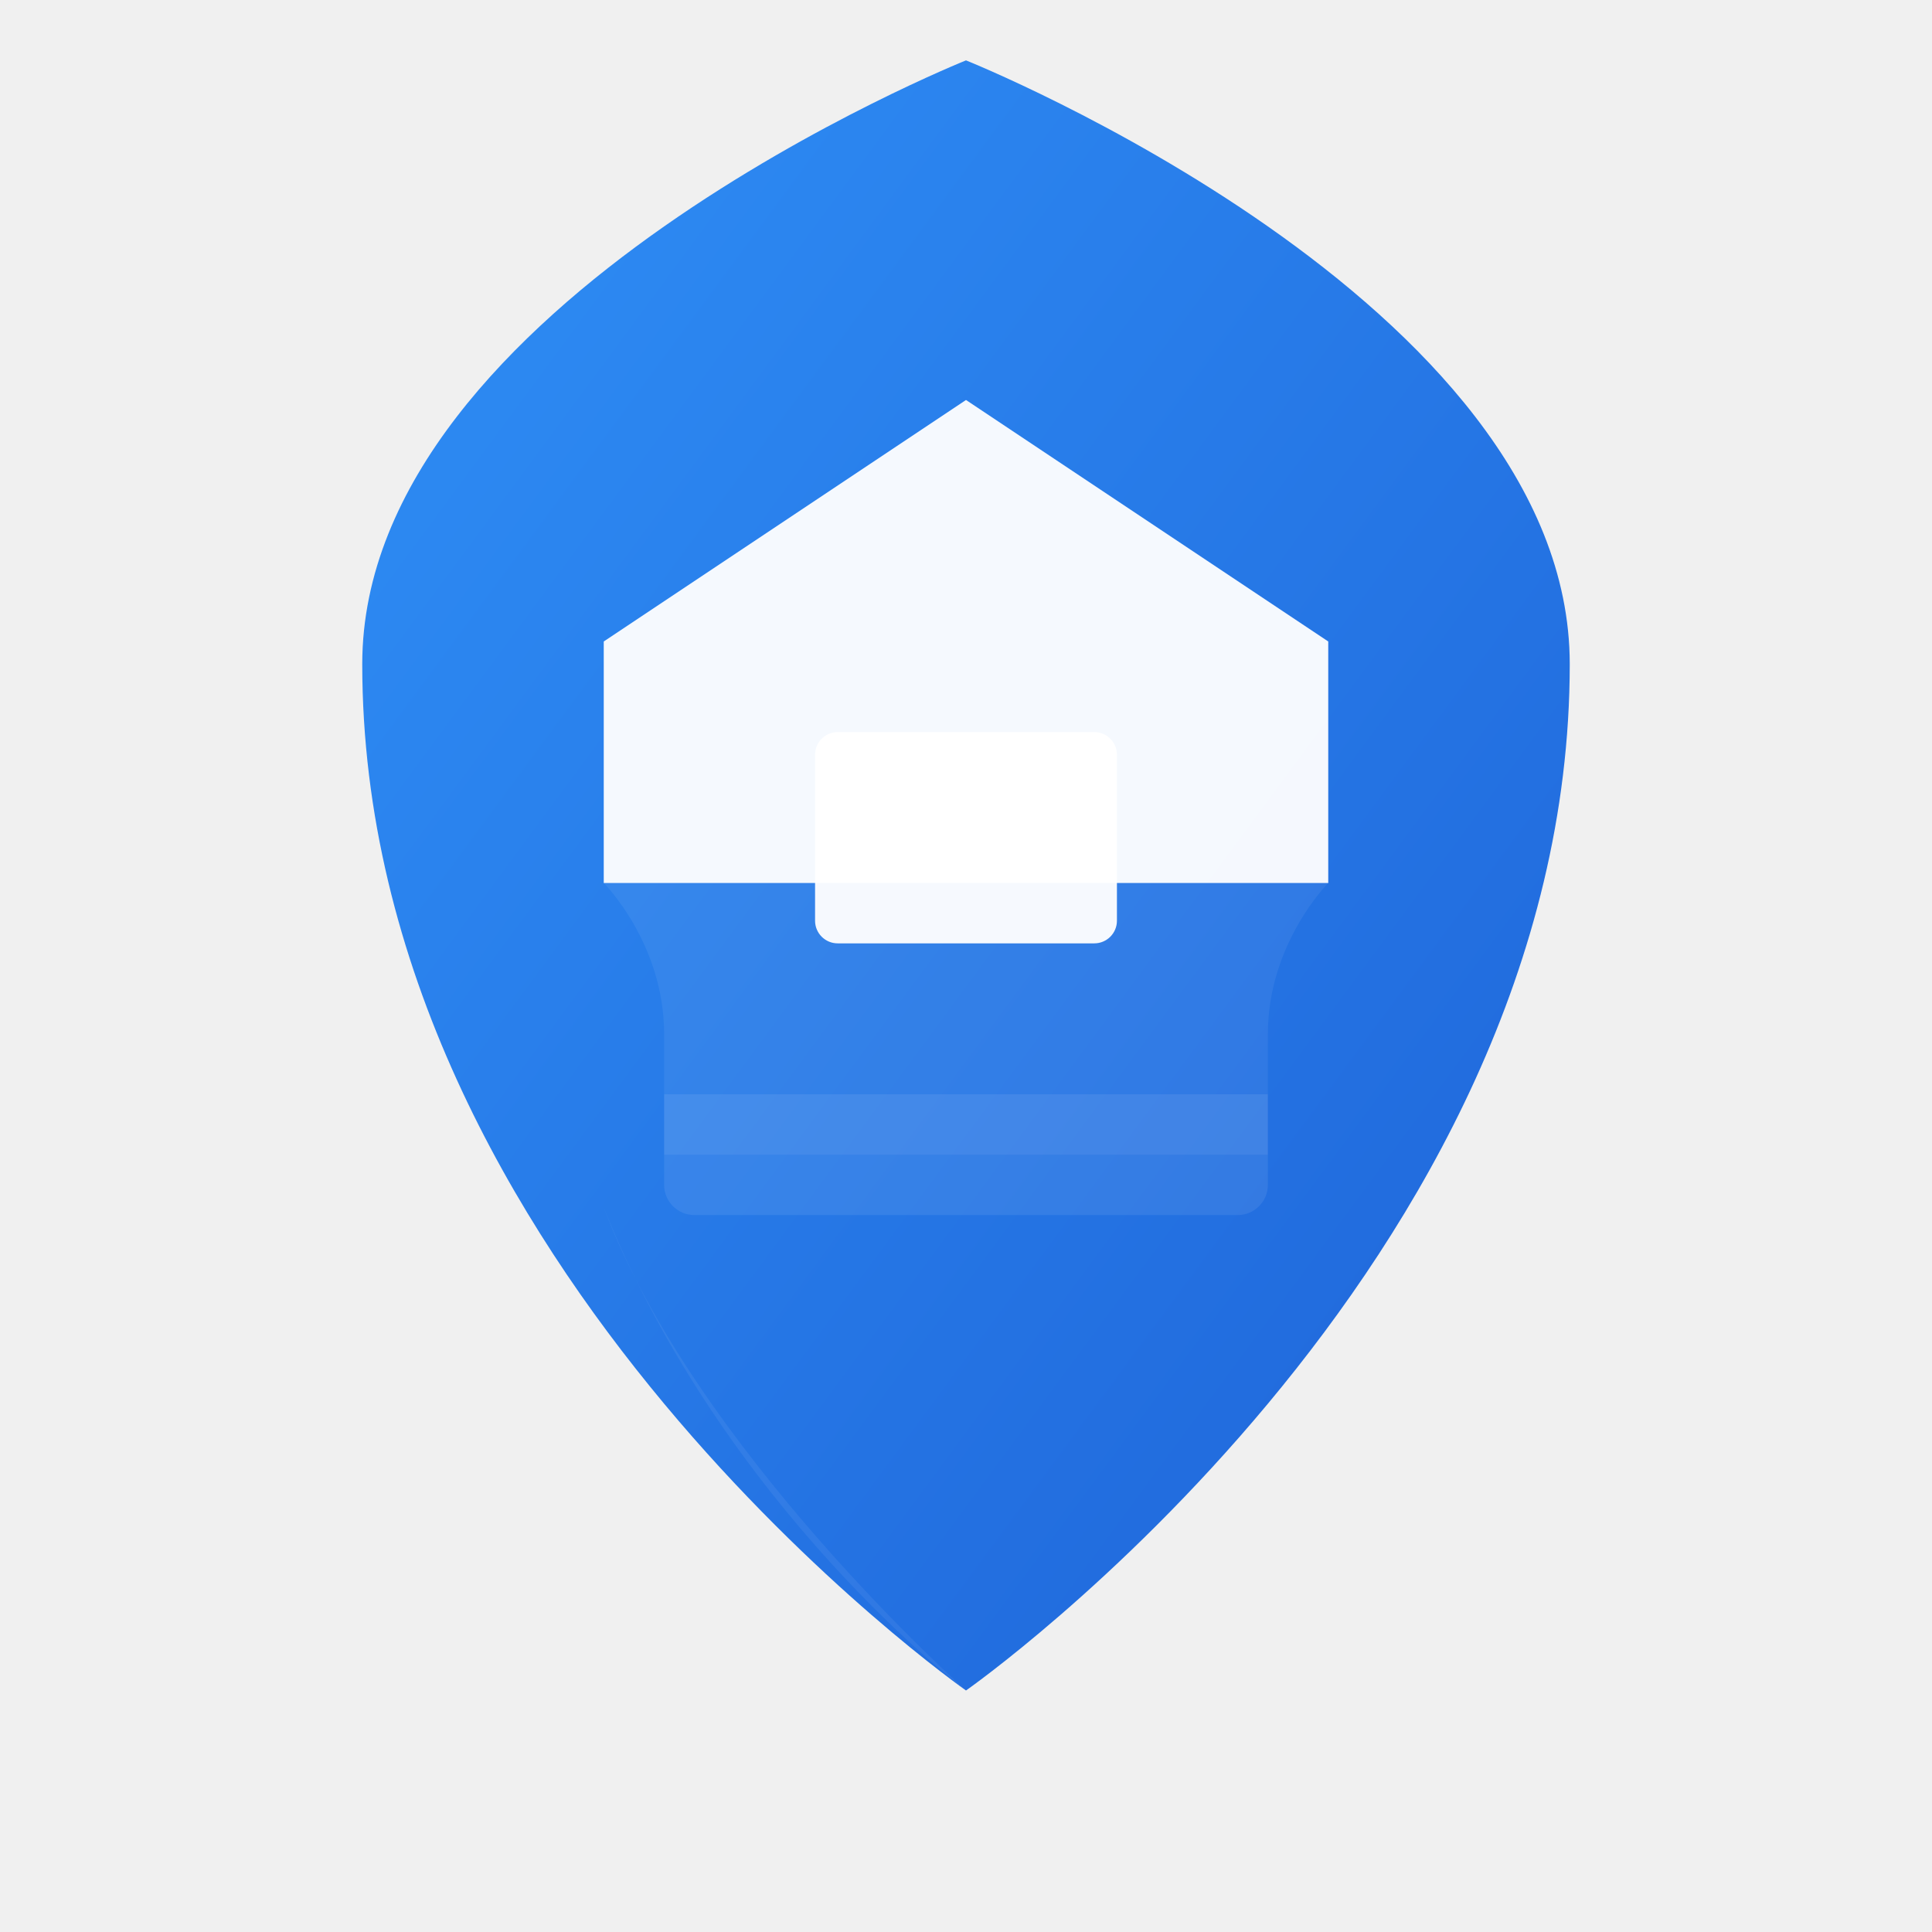
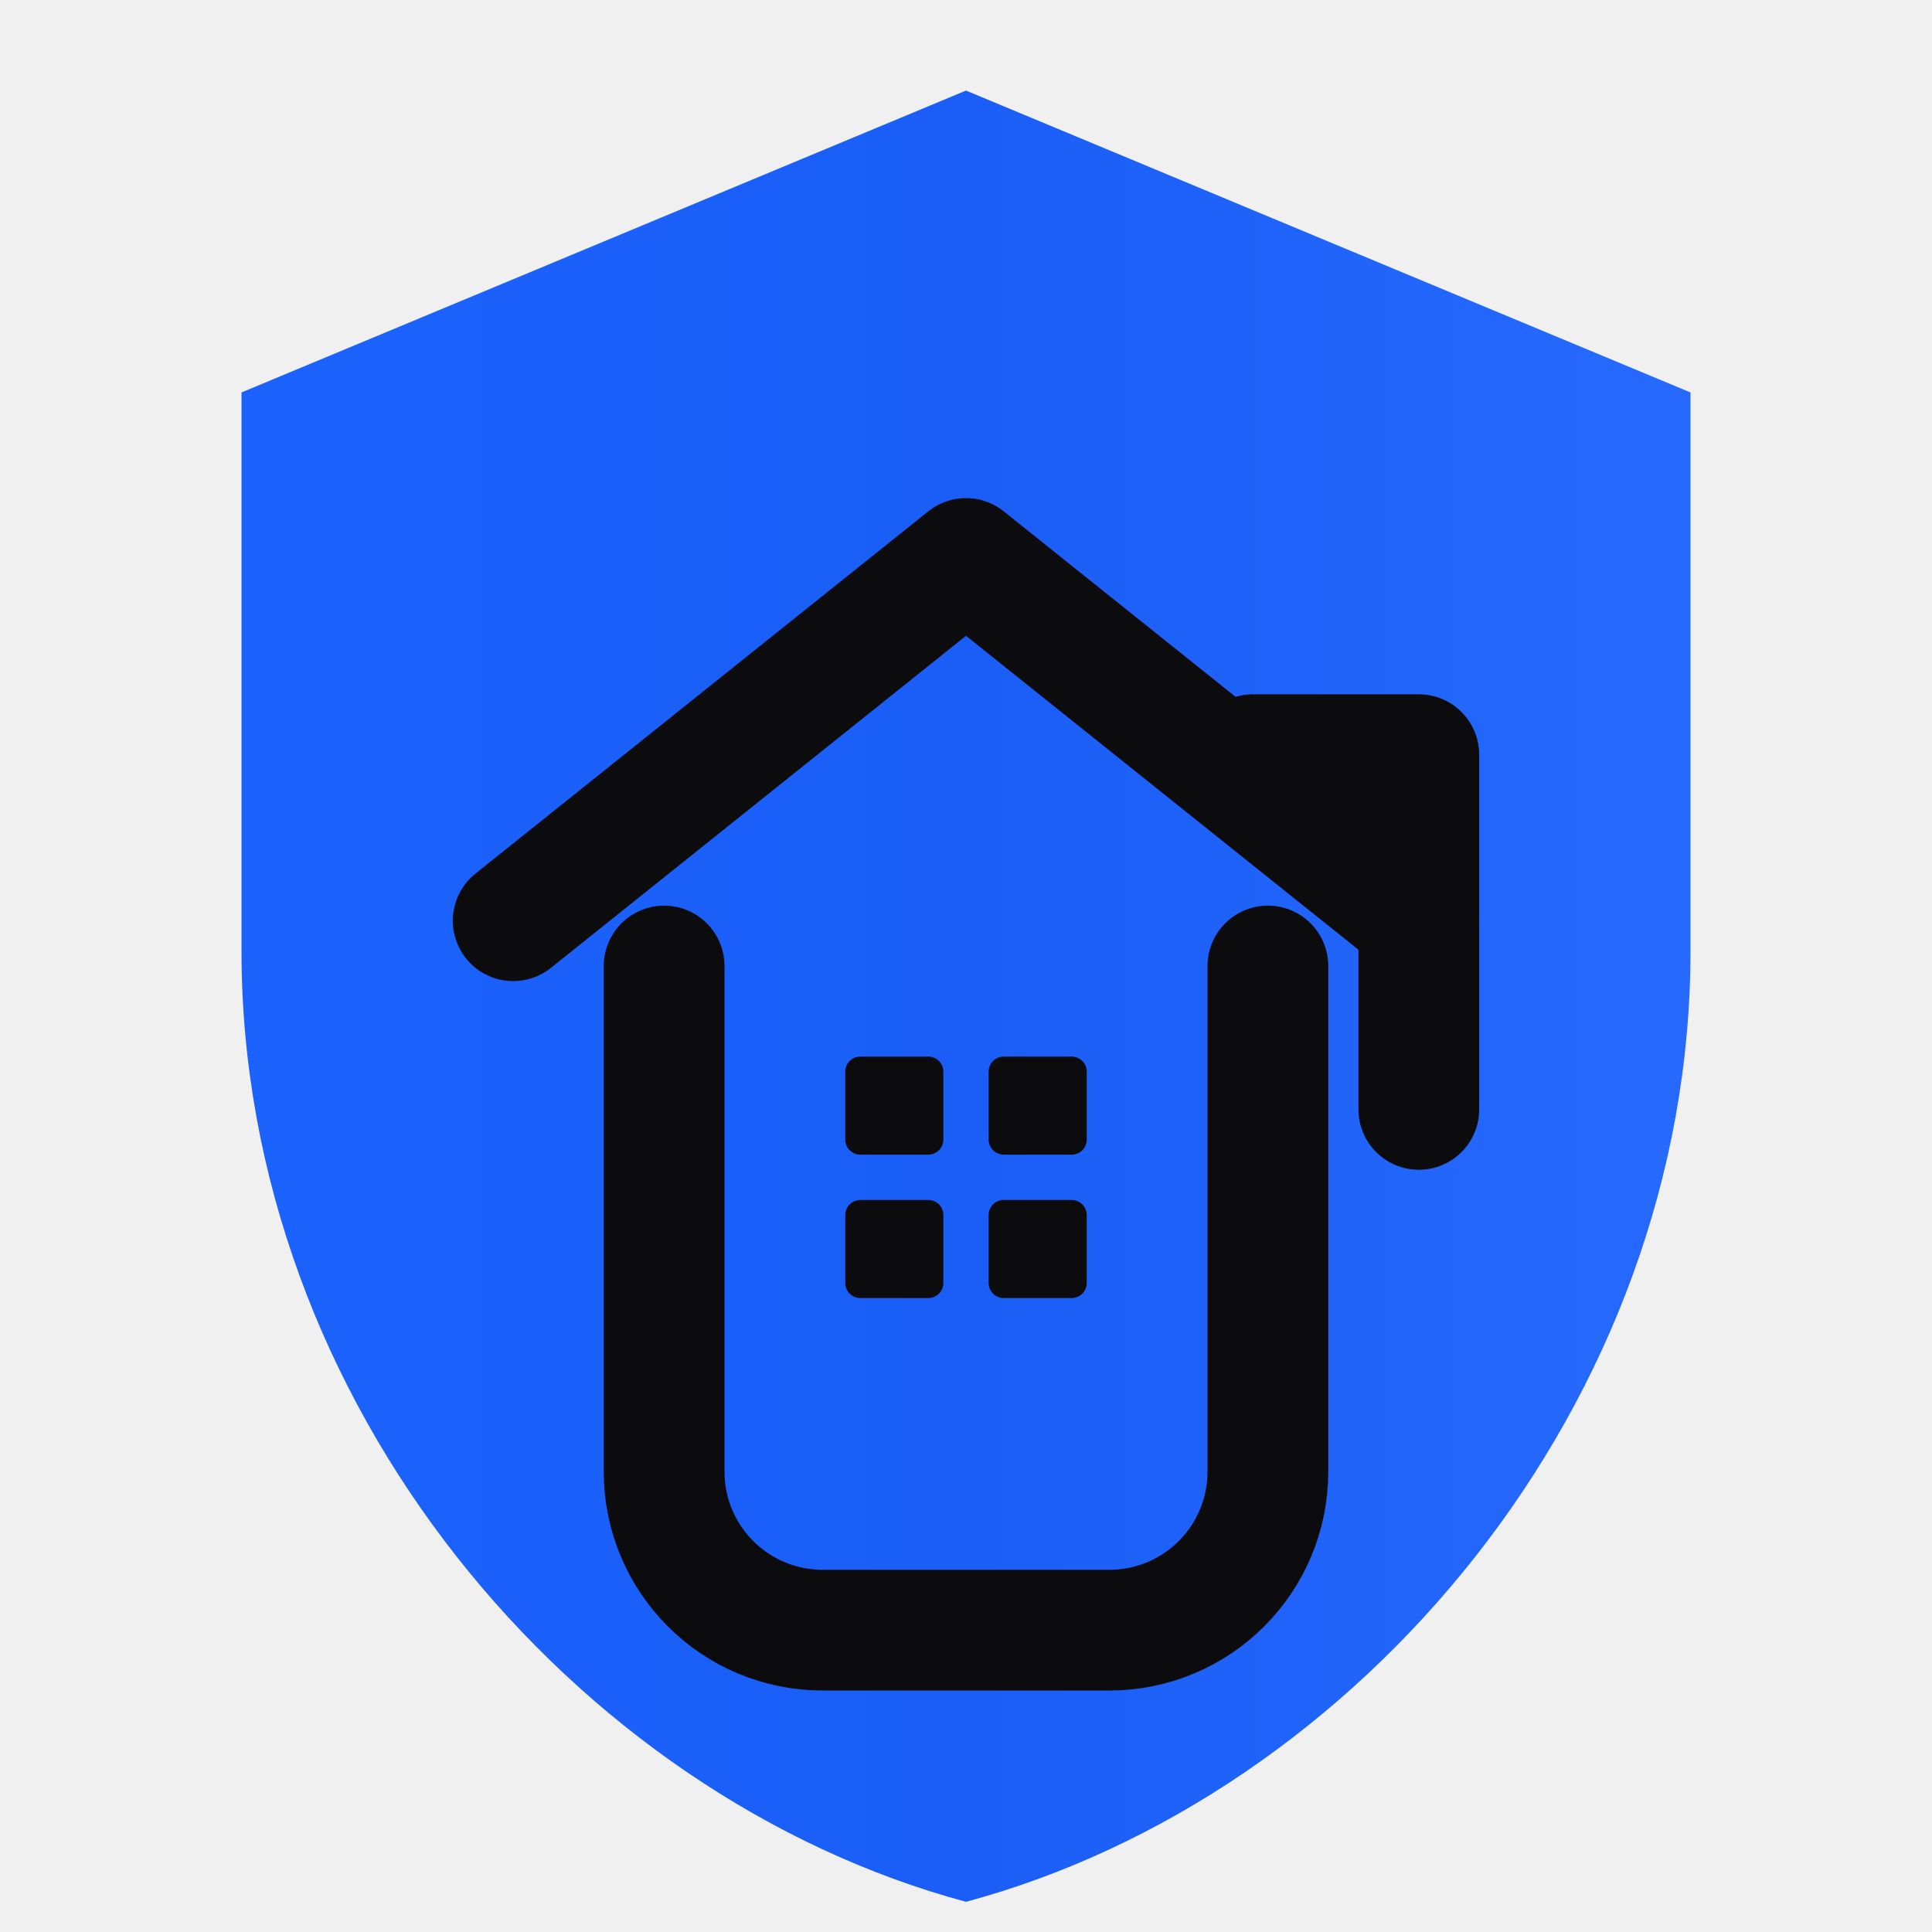
- <svg xmlns="http://www.w3.org/2000/svg" viewBox="0 0 512 512" width="512" height="512" role="img" aria-label="TenantShield logo">
+ <svg xmlns="http://www.w3.org/2000/svg" viewBox="0 0 512 512" role="img" aria-labelledby="title desc">
  <defs>
-     <linearGradient id="g" x1="0%" x2="100%" y1="0%" y2="100%">
-       <stop offset="0%" stop-color="#2f8ff6" />
-       <stop offset="100%" stop-color="#1e63d8" />
+     <linearGradient id="shieldGradient" x1="0" y1="0" x2="512" y2="0" gradientUnits="userSpaceOnUse">
+       <stop offset="0%" stop-color="#1c63ff" />
+       <stop offset="50%" stop-color="#1a5ef7" />
+       <stop offset="100%" stop-color="#2b6dff" />
    </linearGradient>
  </defs>
-   <path fill="url(#g)" d="M256 16c0 0 160 64 160 160 0 160-160 272-160 272S96 336 96 176C96 80 256 16 256 16z" />
-   <path fill="#ffffff" opacity="0.06" d="M256 16v432s-64-48-96-128c24 64 96 128 96 128V16z" />
-   <g transform="translate(0,18)" fill="#ffffff">
-     <path d="M160 216v-64l96-64 96 64v64" fill-opacity="0.95" />
-     <rect x="216" y="176" width="80" height="56" rx="6" ry="6" fill-opacity="0.95" />
-     <path d="M160 216c0 0 16 16 16 40v32h160v-32c0-24 16-40 16-40" fill-opacity="0.06" />
-     <path d="M176 272v24a8 8 0 0 0 8 8h144a8 8 0 0 0 8-8v-24" fill-opacity="0.08" />
+   <path fill="url(#shieldGradient)" d="M256 24 448 104v148c0 120-88 224-192 252-104-28-192-132-192-252V104z" />
+   <g fill="none" stroke="#0c0c0f" stroke-width="32" stroke-linecap="round" stroke-linejoin="round">
+     <path d="M176 256v134c0 23.2 18.8 42 42 42h76c23.2 0 42-18.8 42-42V256" />
+     <path d="M136 244 256 148l120 96" />
+     <path d="M332 200h44v94" />
+   </g>
+   <g fill="#0c0c0f">
+     <rect x="224" y="280" width="26" height="26" rx="4" />
+     <rect x="262" y="280" width="26" height="26" rx="4" />
+     <rect x="224" y="318" width="26" height="26" rx="4" />
+     <rect x="262" y="318" width="26" height="26" rx="4" />
  </g>
</svg>
